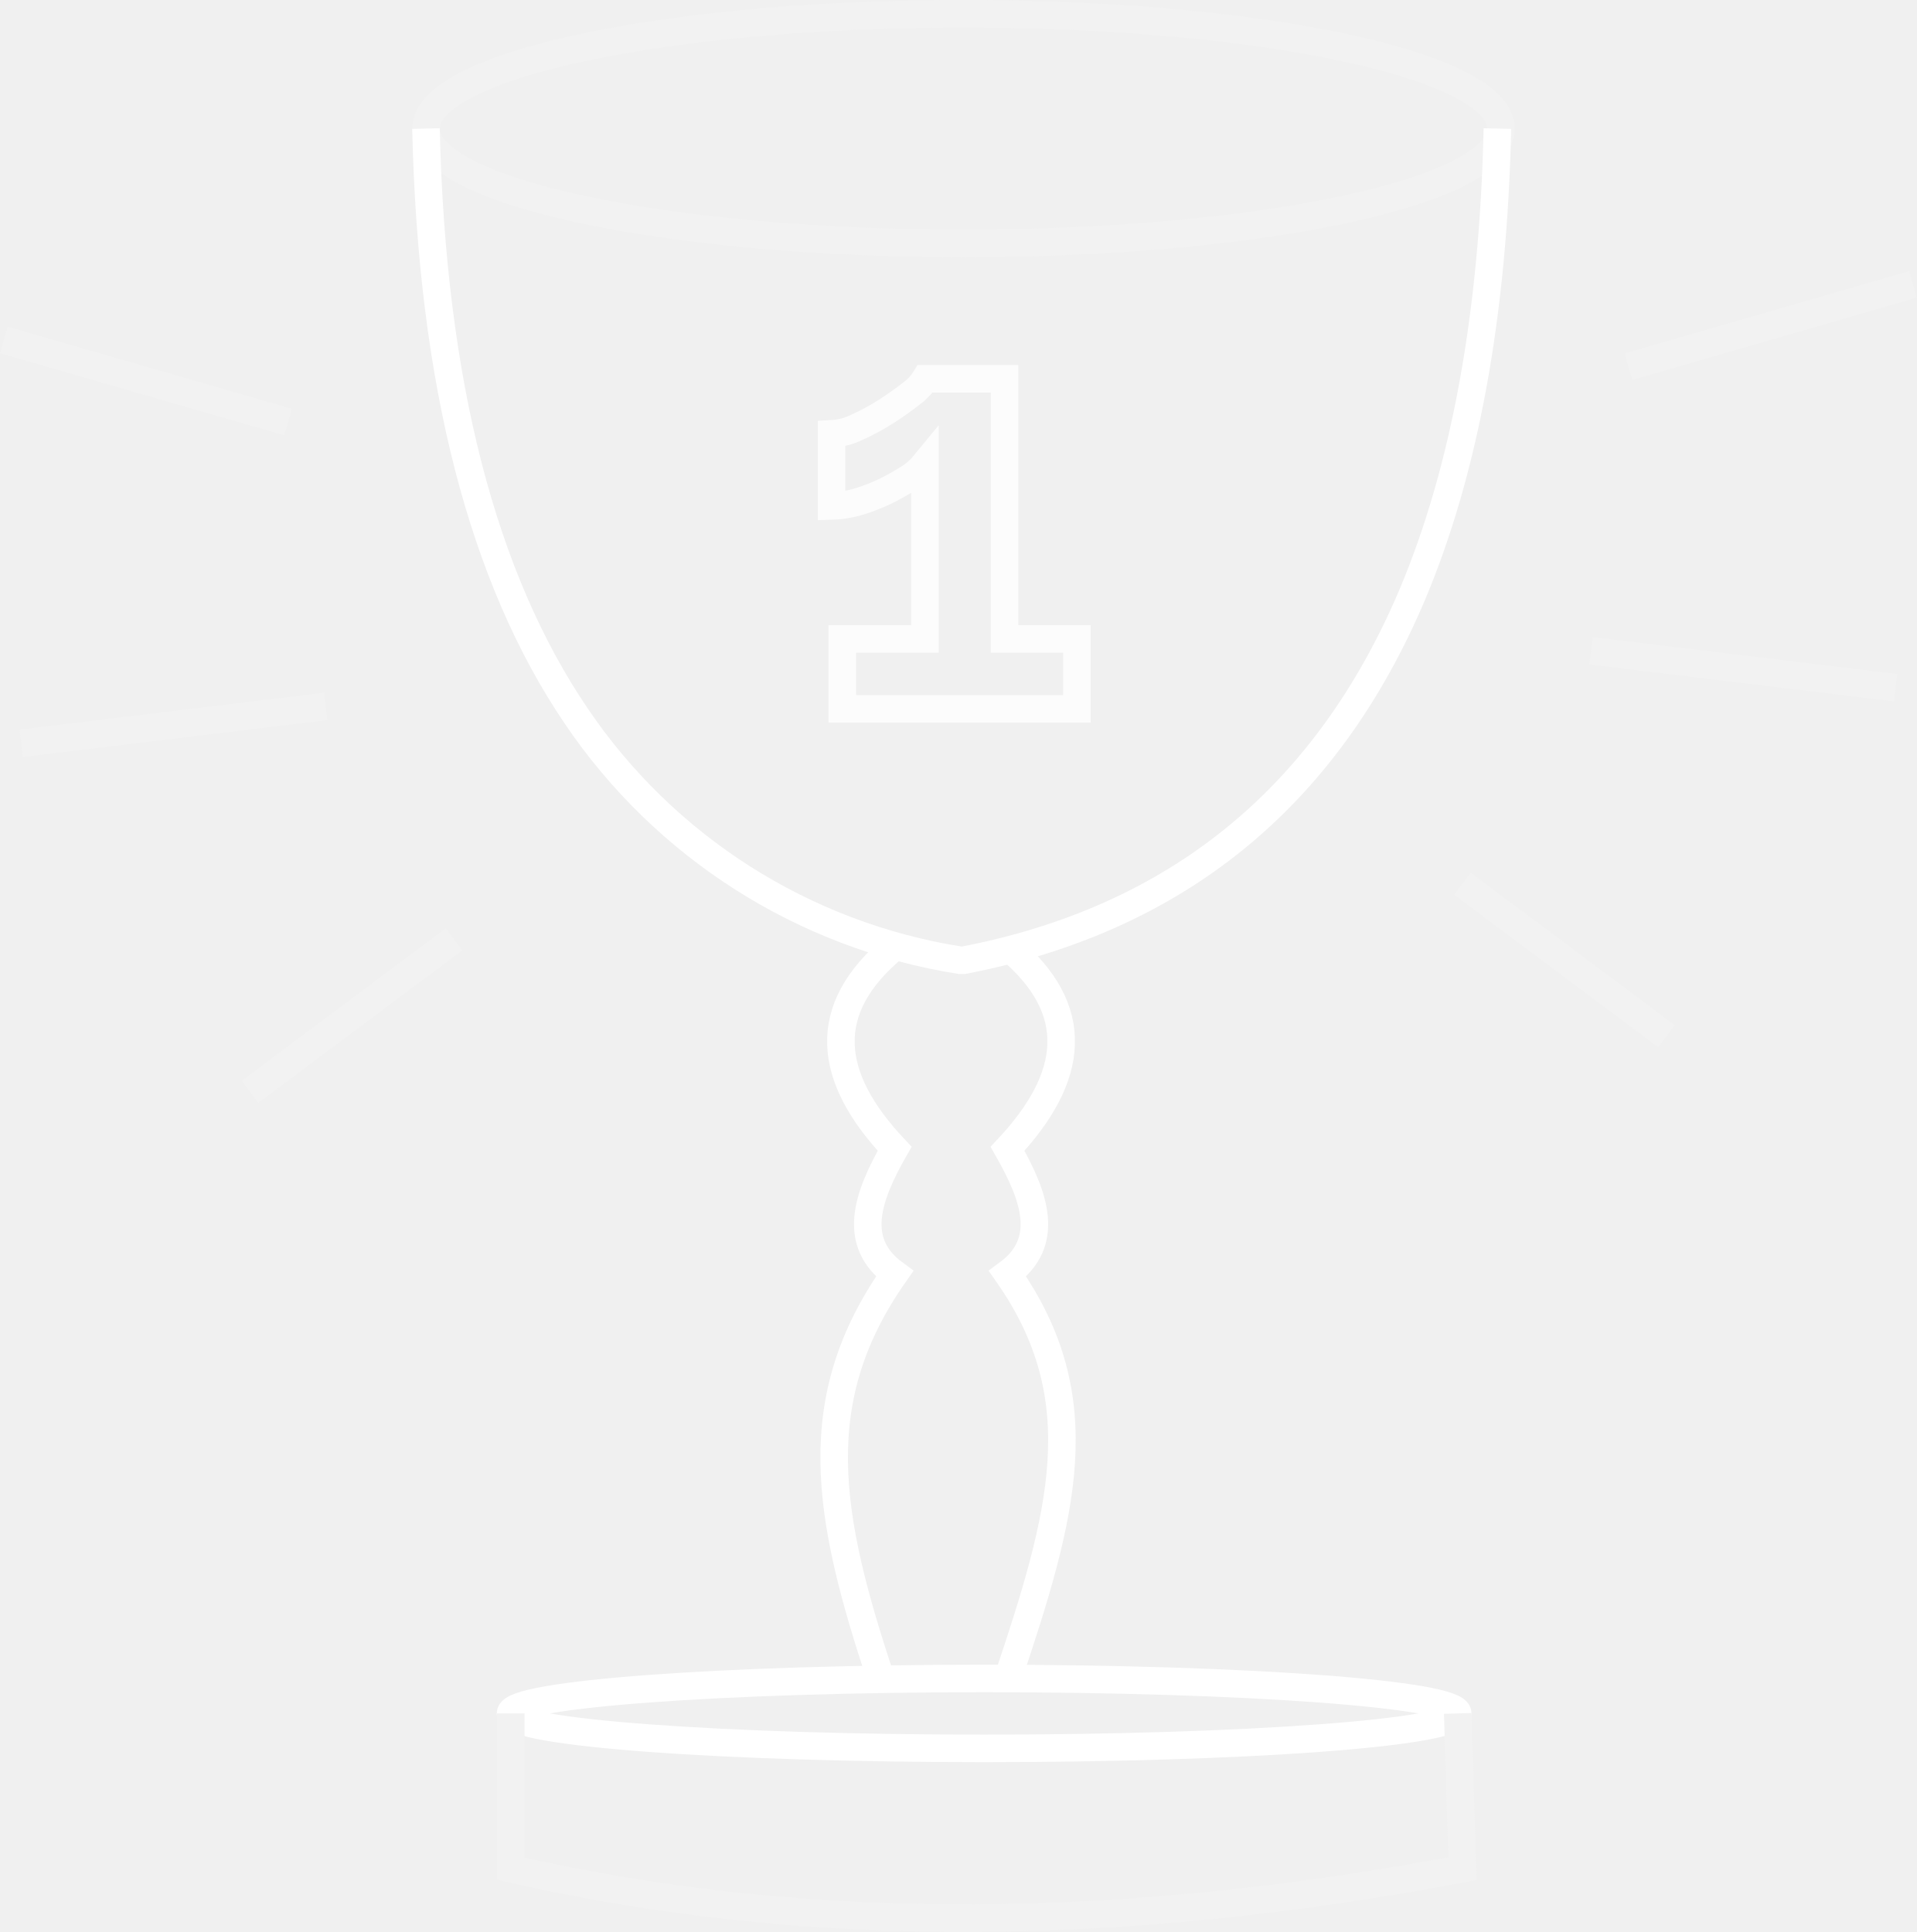
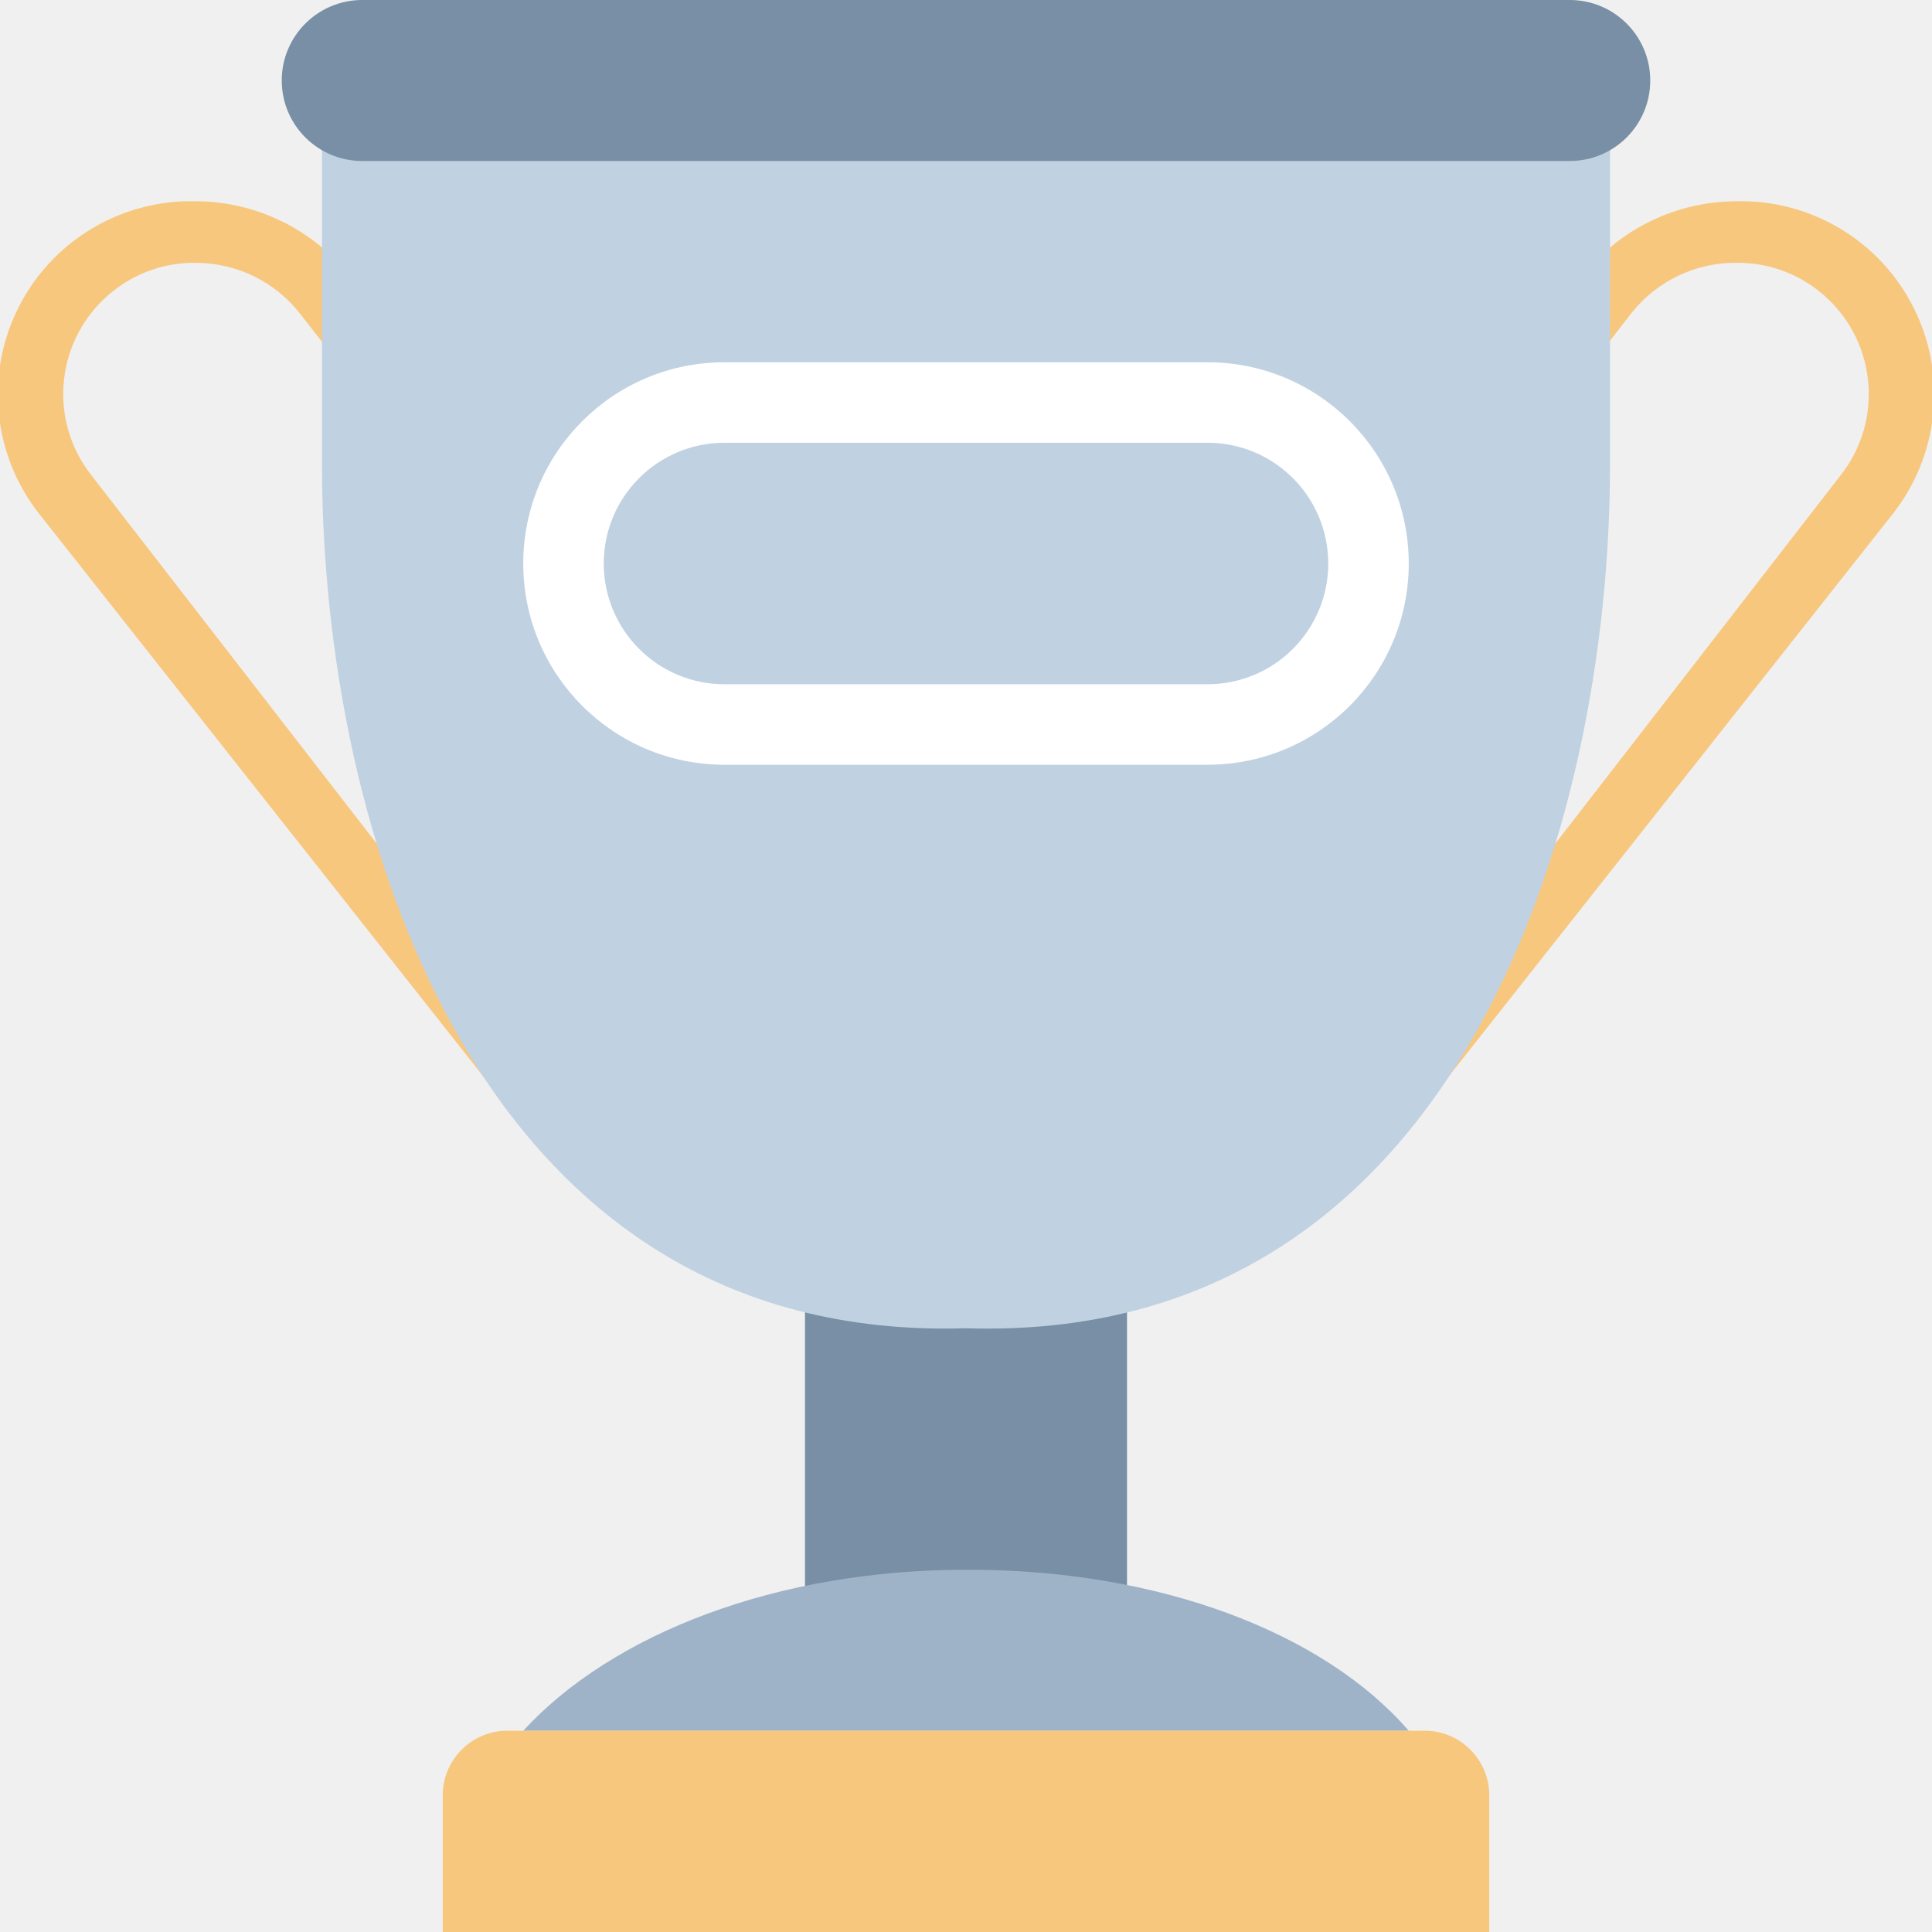
- <svg xmlns="http://www.w3.org/2000/svg" viewBox="0 0 69.61 70.18">
-   <defs>
-     <style>.cls-1,.cls-2,.cls-3{fill:none;}.cls-1{stroke:#f2f2f2;}.cls-1,.cls-2{stroke-miterlimit:10;}.cls-2{stroke:#fff;}.cls-3{stroke:#fcfcfc;}</style>
-   </defs>
-   <g id="Layer_2" data-name="Layer 2">
-     <g id="Layer_1-2" data-name="Layer 1">
-       <ellipse class="cls-1" cx="34.99" cy="4.67" rx="19.52" ry="4.17" />
-       <ellipse class="cls-2" cx="35.74" cy="62.24" rx="17.2" ry="1.27" />
-       <path class="cls-2" d="M15.47,4.67C15.68,13.9,17.53,21,20.92,26a20.72,20.72,0,0,0,13.94,8.88H35C42.68,33.4,48.17,29,51.31,21.55c1.88-4.49,2.92-10.1,3.07-16.88" />
-       <line class="cls-1" x1="0.14" y1="12.35" x2="10.46" y2="15.33" />
-       <path class="cls-2" d="M36.59,34.39c2.76,2.28,2.43,4.75,0,7.34,1,1.75,1.57,3.39,0,4.54,3.2,4.56,2,8.77,0,14.73" />
-       <path class="cls-2" d="M32.49,34.39c-2.76,2.28-2.44,4.75,0,7.34-1,1.75-1.57,3.39,0,4.54C29.29,50.83,30,55,32,61" />
-       <path class="cls-1" d="M18.55,62.24v5.64c10.93,2.51,22.51,2.28,34.56,0l-.17-5.64" />
-       <line class="cls-1" x1="0.77" y1="27" x2="11.83" y2="25.66" />
-       <line class="cls-1" x1="9.08" y1="39.66" x2="16.49" y2="34.12" />
-       <line class="cls-1" x1="69.47" y1="10.33" x2="59.14" y2="13.32" />
-       <line class="cls-1" x1="68.84" y1="24.98" x2="57.78" y2="23.64" />
-       <line class="cls-1" x1="60.52" y1="37.64" x2="53.11" y2="32.1" />
-       <path class="cls-3" d="M39.11,23.21v2.54H30.59V23.21h3V16.85a2.41,2.41,0,0,1-.59.52,8.91,8.91,0,0,1-.88.49,6.78,6.78,0,0,1-1,.38,3.81,3.81,0,0,1-.92.14V15.76a2.36,2.36,0,0,0,.92-.24,7.94,7.94,0,0,0,1.07-.58,11.35,11.35,0,0,0,.93-.66,1.87,1.87,0,0,0,.48-.52h2.88v9.45Z" />
-     </g>
-   </g>
+ <svg xmlns="http://www.w3.org/2000/svg" width="48" height="48" id="trophy-small" data-supported-dps="48x48">
+   <path d="M2.28 11.82a3.26 3.26 0 01.52-4.58 3.22 3.22 0 012.06-.71 3.29 3.29 0 012.6 1.27L13 14.9v-2.55L8.69 6.86A4.9 4.9 0 004.86 5 4.8 4.8 0 001 12.8L13 28v-2.34zM45.72 11.82a3.26 3.26 0 00-.52-4.58 3.22 3.22 0 00-2.06-.71 3.29 3.29 0 00-2.6 1.24L35 14.9v-2.55l4.31-5.49A4.9 4.9 0 0143.14 5 4.8 4.8 0 0147 12.8L35 28v-2.34z" fill="#f8c77e" />
+   <path fill="#788fa5" d="M20 32h8v9h-8z" />
+   <path d="M24.08 39H24c-4.72 0-8.8 1.6-11 4h22c-2.12-2.45-6.22-4-10.92-4z" fill="#9eb3c8" />
+   <path d="M12.53 43h22.94A1.61 1.61 0 0137 44.67V48H11v-3.33A1.61 1.61 0 0112.53 43z" fill="#f8c77e" />
+   <path d="M8 2v9.55C8 20.61 11.81 33.38 24 33c12.19.39 16-12.39 16-21.44V2z" fill="#c0d1e2" />
+   <path d="M39 4H9a2 2 0 010-4h30a2 2 0 010 4z" fill="#788fa5" />
+   <path d="M30 11a3 3 0 010 6H18a3 3 0 010-6h12m0-2H18a5 5 0 000 10h12a5 5 0 000-10z" fill="#fff" />
</svg>
